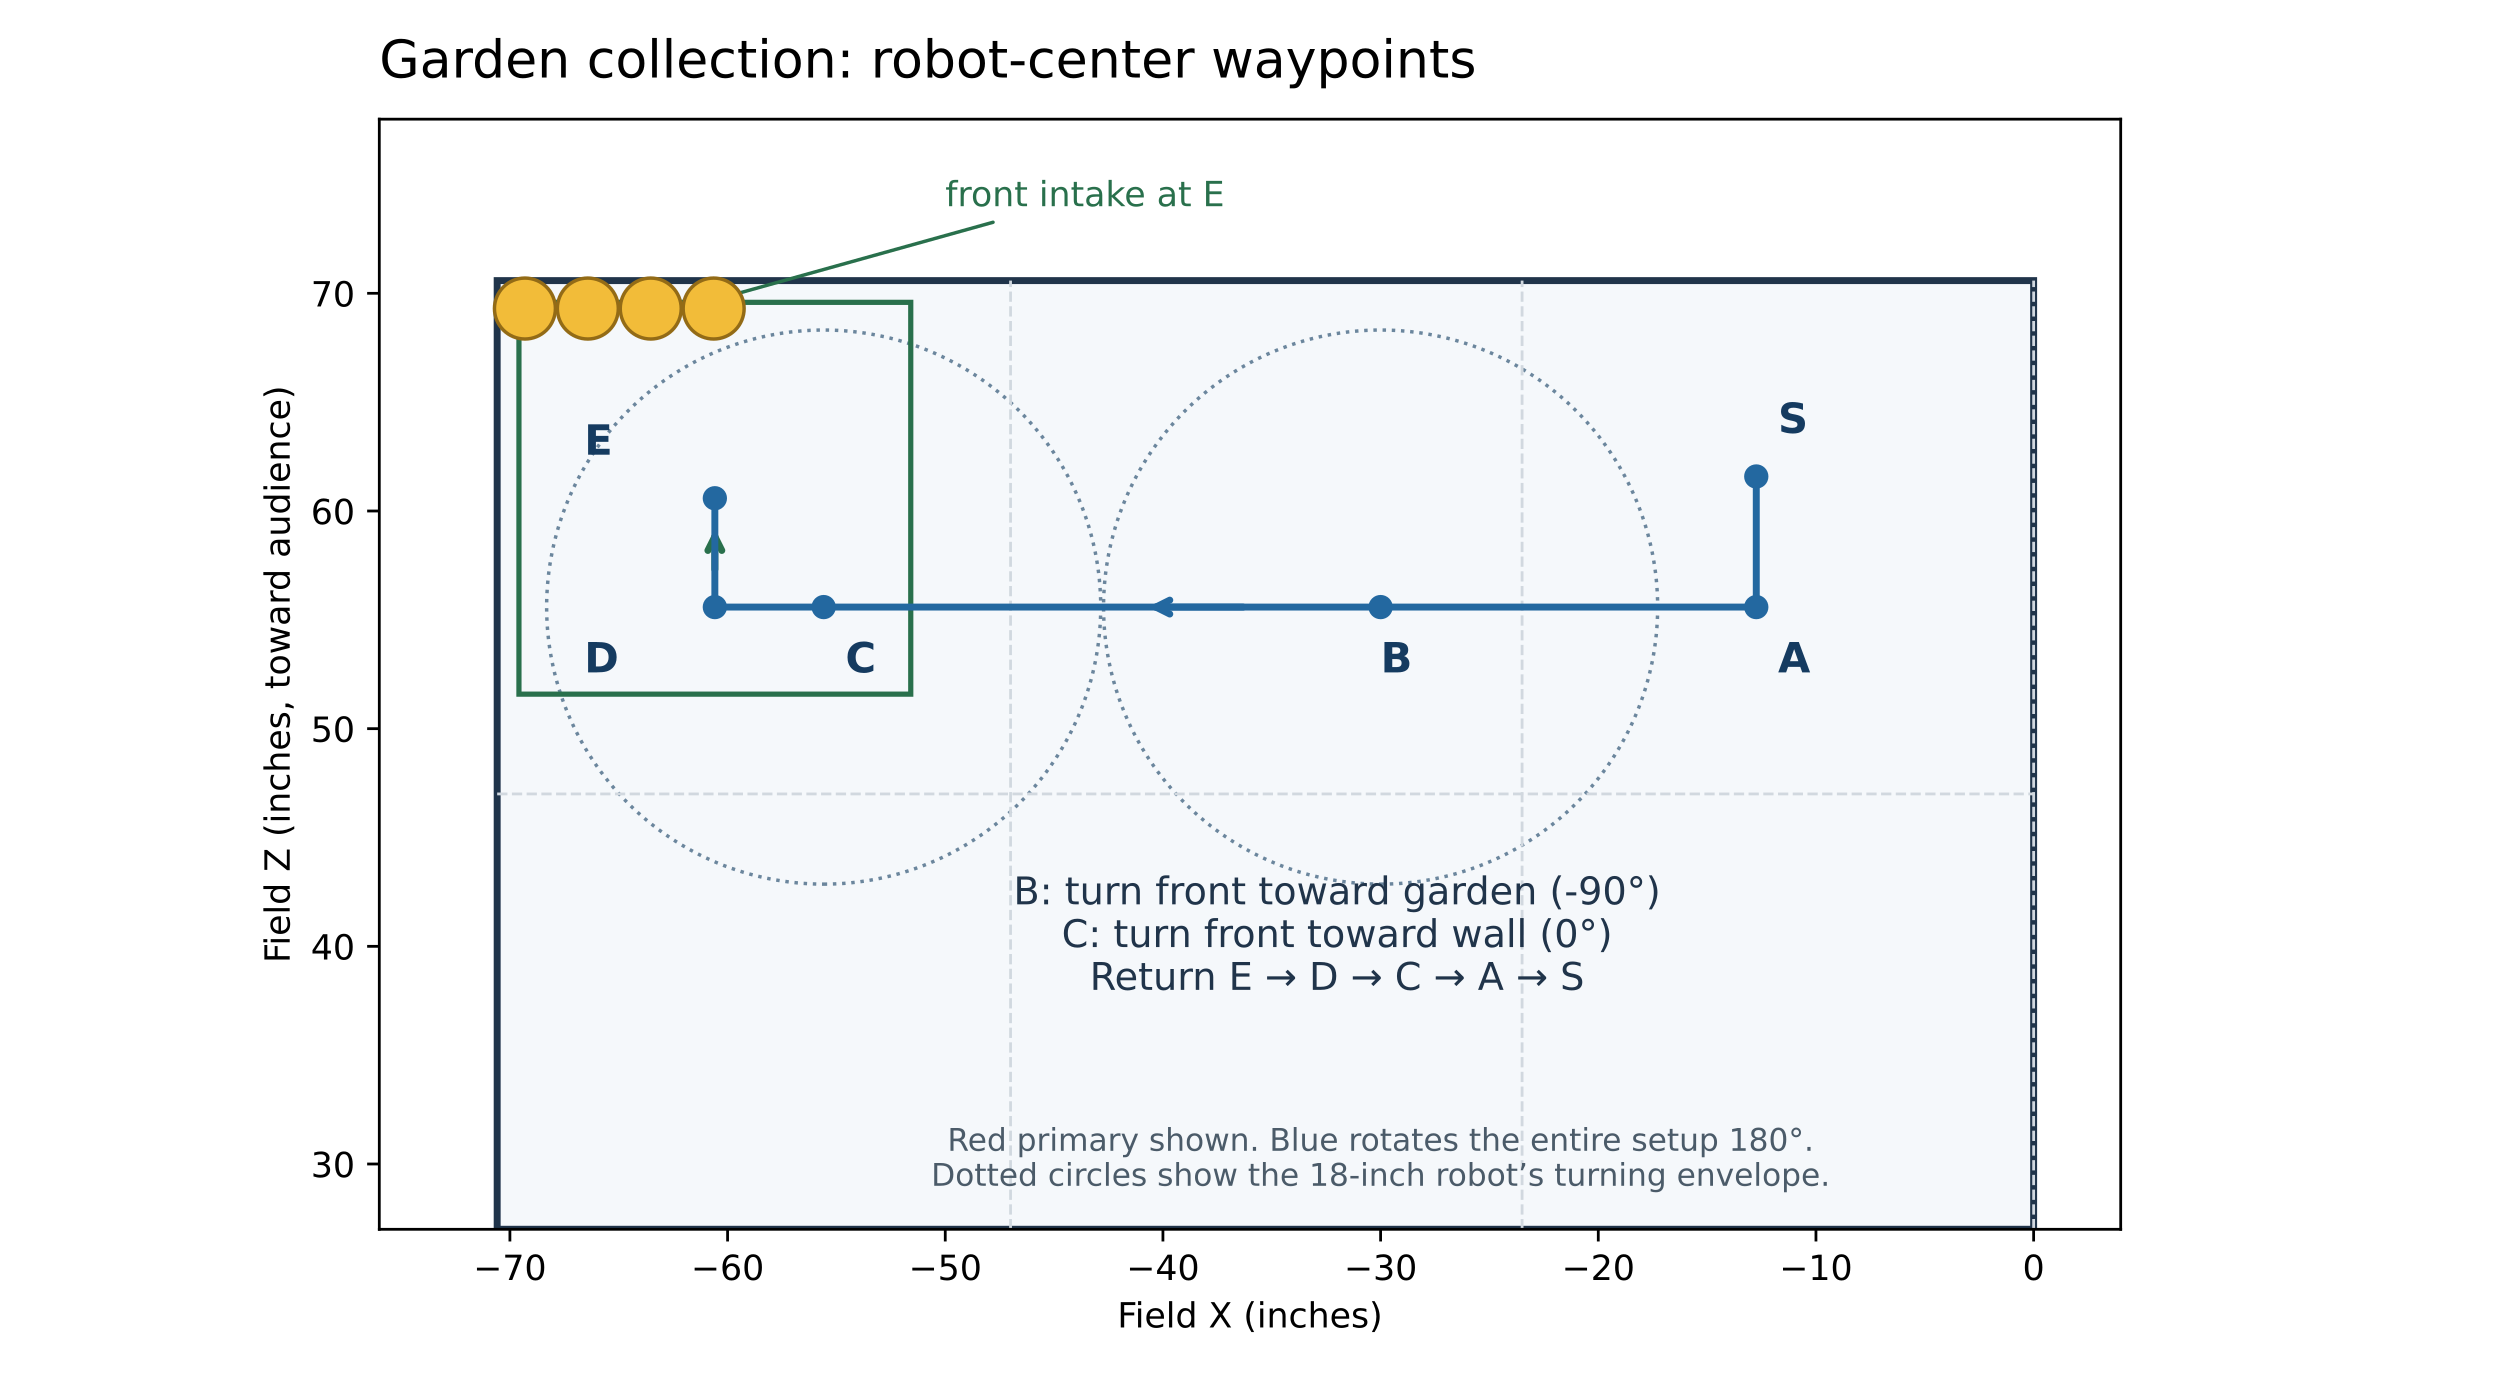
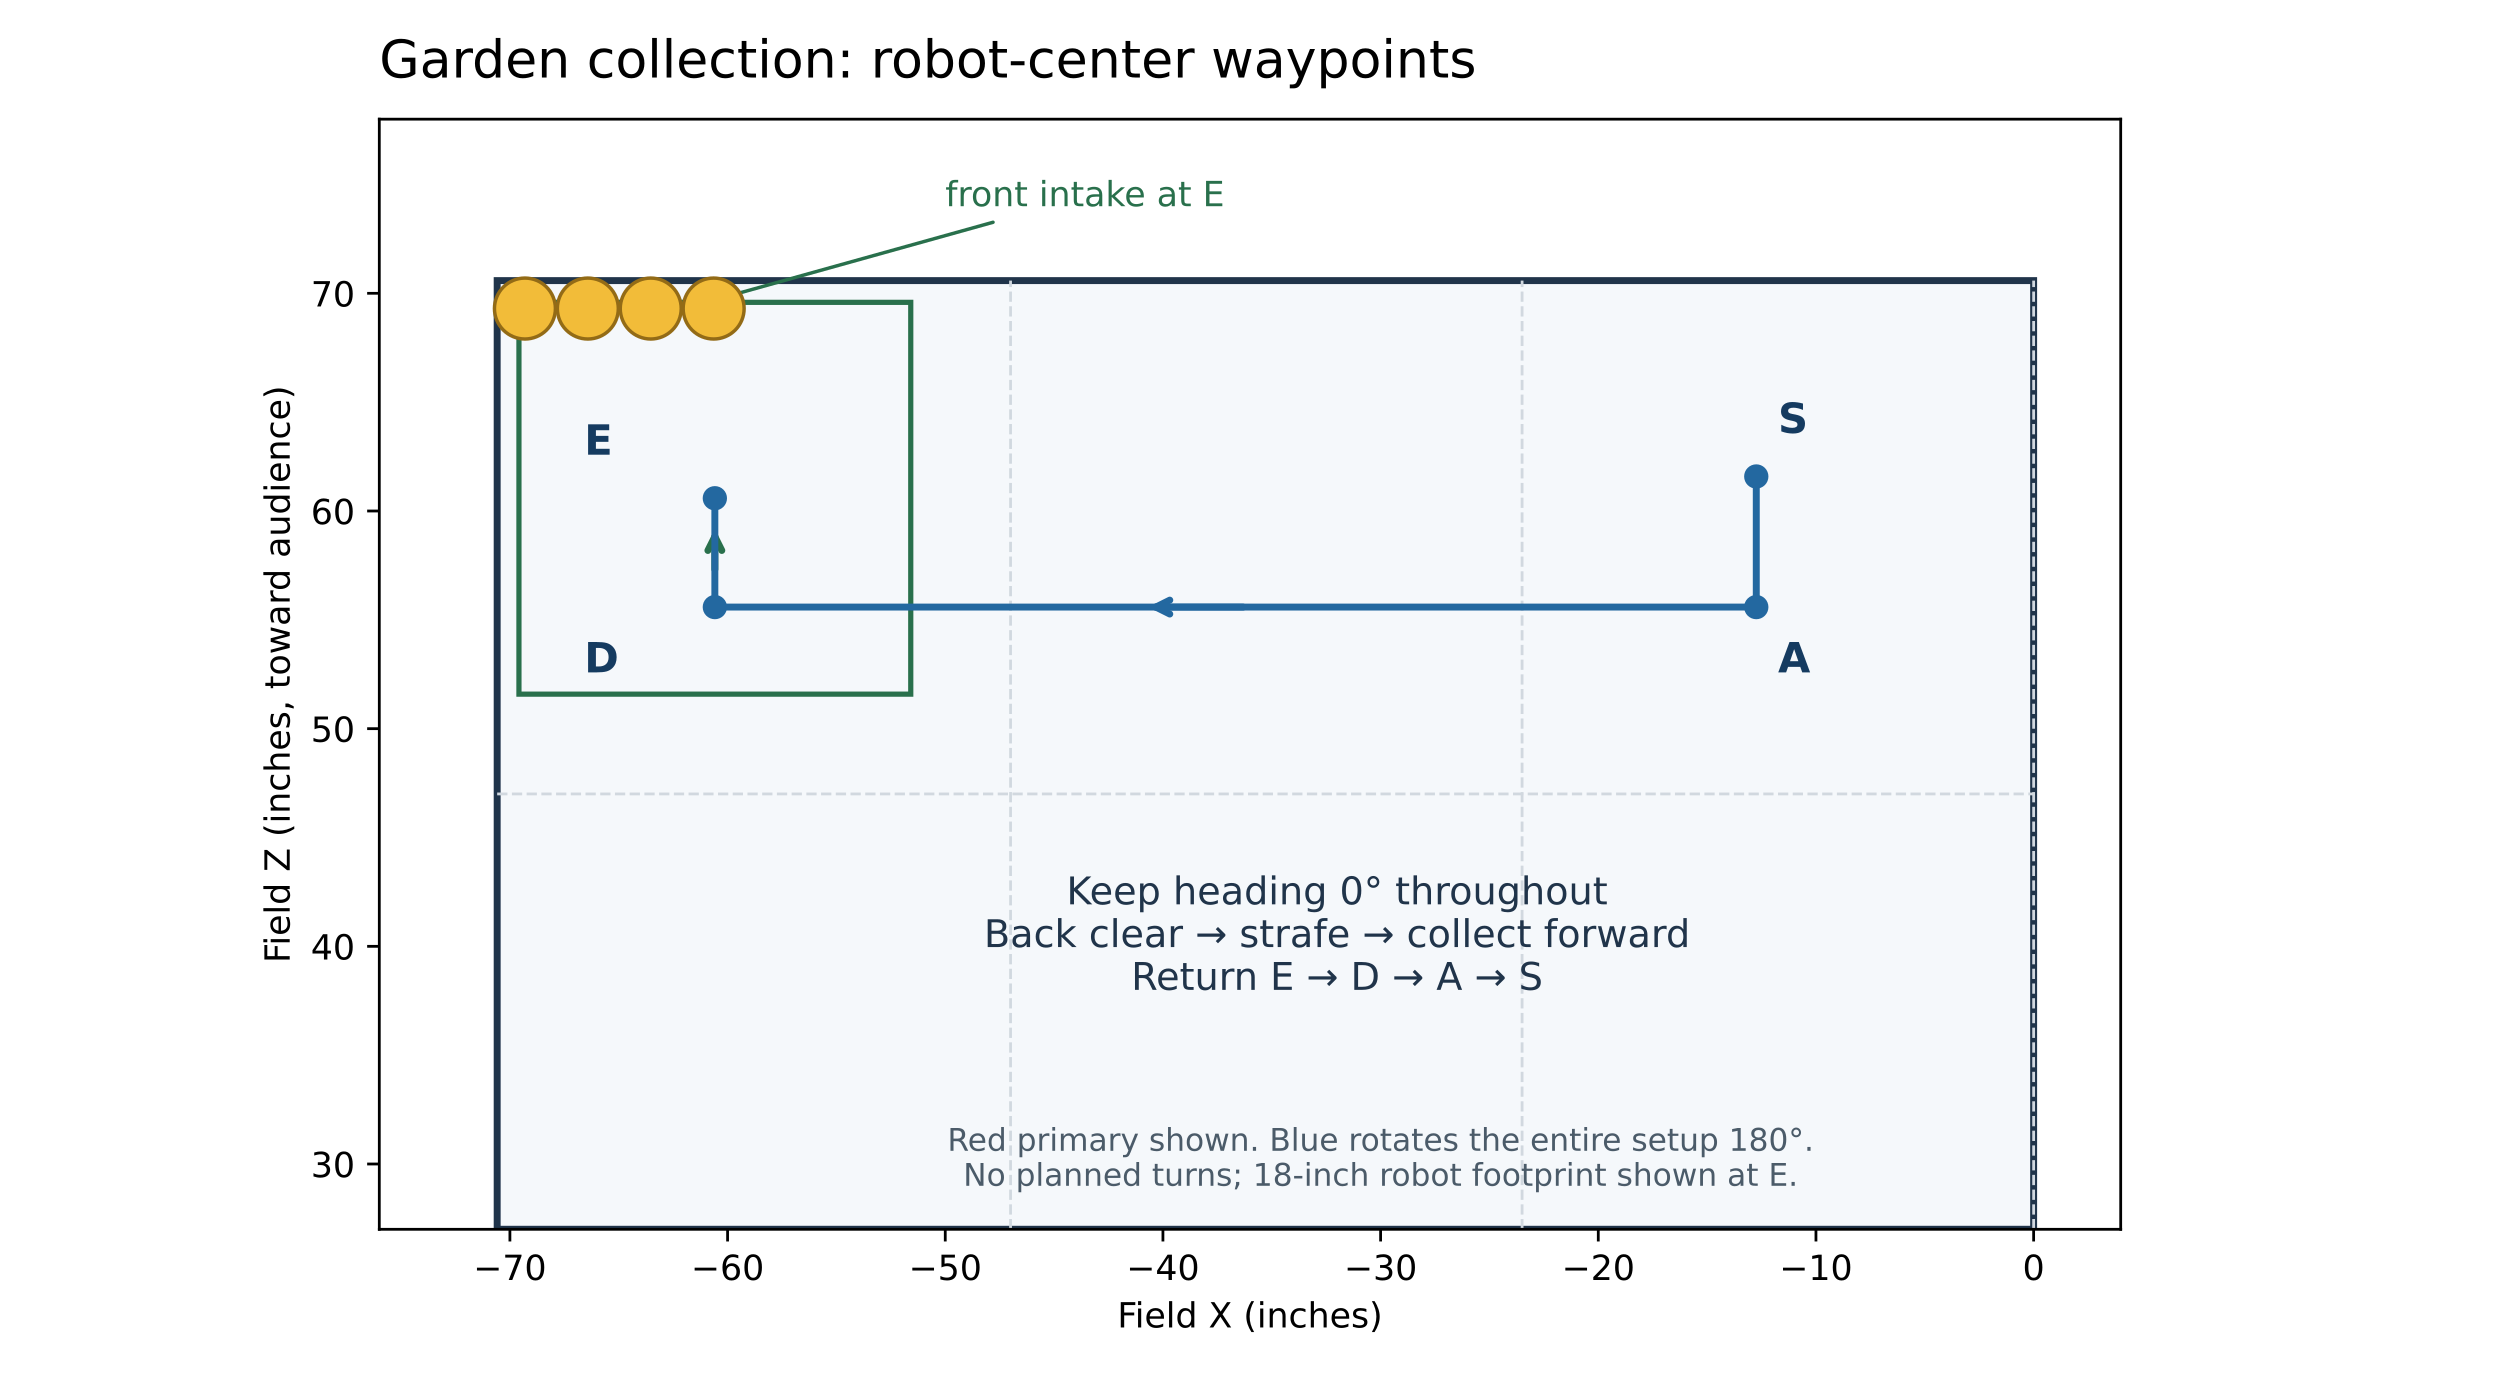
<svg xmlns="http://www.w3.org/2000/svg" xmlns:xlink="http://www.w3.org/1999/xlink" width="720pt" height="396pt" viewBox="0 0 720 396" version="1.1">
  <defs>
    <style type="text/css">*{stroke-linejoin: round; stroke-linecap: butt}</style>
  </defs>
  <g id="figure_1">
    <g id="patch_1">
      <path d="M 0 396 L 720 396 L 720 0 L 0 0 z " style="fill: #ffffff" />
    </g>
    <g id="axes_1">
      <g id="patch_2">
        <path d="M 109.239 354.04 L 610.761 354.04 L 610.761 34.32 L 109.239 34.32 z " style="fill: #ffffff" />
      </g>
      <g id="patch_3">
        <path d="M 143.186 354.04 L 585.685 354.04 L 585.685 80.805 L 143.186 80.805 z " clip-path="url(#p0cd6b859c1)" style="fill: #f5f8fb; stroke: #20344a; stroke-width: 2; stroke-linejoin: miter" />
      </g>
      <g id="patch_4">
-         <path d="M 397.614 254.632 C 418.775 254.632 439.072 246.225 454.036 231.262 C 468.999 216.298 477.406 196.001 477.406 174.84 C 477.406 153.679 468.999 133.382 454.036 118.419 C 439.072 103.455 418.775 95.048 397.614 95.048 C 376.453 95.048 356.156 103.455 341.193 118.419 C 326.229 133.382 317.822 153.679 317.822 174.84 C 317.822 196.001 326.229 216.298 341.193 231.262 C 356.156 246.225 376.453 254.632 397.614 254.632 L 397.614 254.632 z " clip-path="url(#p0cd6b859c1)" style="fill: none; stroke-dasharray: 1,1.65; stroke-dashoffset: 0; stroke: #6b869d; stroke-linejoin: miter" />
-       </g>
-       <g id="patch_5">
-         <path d="M 237.221 254.632 C 258.382 254.632 278.68 246.225 293.643 231.262 C 308.606 216.298 317.013 196.001 317.013 174.84 C 317.013 153.679 308.606 133.382 293.643 118.419 C 278.68 103.455 258.382 95.048 237.221 95.048 C 216.06 95.048 195.763 103.455 180.8 118.419 C 165.837 133.382 157.429 153.679 157.429 174.84 C 157.429 196.001 165.837 216.298 180.8 231.262 C 195.763 246.225 216.06 254.632 237.221 254.632 L 237.221 254.632 z " clip-path="url(#p0cd6b859c1)" style="fill: none; stroke-dasharray: 1,1.65; stroke-dashoffset: 0; stroke: #6b869d; stroke-linejoin: miter" />
-       </g>
-       <g id="patch_6">
        <path d="M 149.455 199.916 L 262.297 199.916 L 262.297 87.074 L 149.455 87.074 L 149.455 199.916 z " clip-path="url(#p0cd6b859c1)" style="fill: none; stroke: #29704c; stroke-width: 1.5; stroke-linejoin: miter" />
      </g>
      <g id="matplotlib.axis_1">
        <g id="xtick_1">
          <g id="line2d_1">
            <defs>
              <path id="m73d35c51ac" d="M 0 0 L 0 3.5 " style="stroke: #000000; stroke-width: 0.8" />
            </defs>
            <g>
              <use xlink:href="#m73d35c51ac" x="146.853" y="354.04" style="stroke: #000000; stroke-width: 0.8" />
            </g>
          </g>
          <g id="text_1">
-             <text style="font-size: 10px; font-family: 'DejaVu Sans', 'Bitstream Vera Sans', 'Computer Modern Sans Serif', 'Lucida Grande', 'Verdana', 'Geneva', 'Lucid', 'Arial', 'Helvetica', 'Avant Garde', sans-serif; text-anchor: middle" x="146.853" y="368.638" transform="rotate(-0 146.8533 368.6384)">−70</text>
+             <text style="font: 10px 'DejaVu Sans', 'Bitstream Vera Sans', 'Computer Modern Sans Serif', 'Lucida Grande', 'Verdana', 'Geneva', 'Lucid', 'Arial', 'Helvetica', 'Avant Garde', sans-serif; text-anchor: middle" x="146.853" y="368.638" transform="rotate(-0 146.8533 368.6384)">−70</text>
          </g>
        </g>
        <g id="xtick_2">
          <g id="line2d_2">
            <g>
              <use xlink:href="#m73d35c51ac" x="209.544" y="354.04" style="stroke: #000000; stroke-width: 0.8" />
            </g>
          </g>
          <g id="text_2">
-             <text style="font-size: 10px; font-family: 'DejaVu Sans', 'Bitstream Vera Sans', 'Computer Modern Sans Serif', 'Lucida Grande', 'Verdana', 'Geneva', 'Lucid', 'Arial', 'Helvetica', 'Avant Garde', sans-serif; text-anchor: middle" x="209.544" y="368.638" transform="rotate(-0 209.5435 368.6384)">−60</text>
+             <text style="font: 10px 'DejaVu Sans', 'Bitstream Vera Sans', 'Computer Modern Sans Serif', 'Lucida Grande', 'Verdana', 'Geneva', 'Lucid', 'Arial', 'Helvetica', 'Avant Garde', sans-serif; text-anchor: middle" x="209.544" y="368.638" transform="rotate(-0 209.5435 368.6384)">−60</text>
          </g>
        </g>
        <g id="xtick_3">
          <g id="line2d_3">
            <g>
              <use xlink:href="#m73d35c51ac" x="272.234" y="354.04" style="stroke: #000000; stroke-width: 0.8" />
            </g>
          </g>
          <g id="text_3">
-             <text style="font-size: 10px; font-family: 'DejaVu Sans', 'Bitstream Vera Sans', 'Computer Modern Sans Serif', 'Lucida Grande', 'Verdana', 'Geneva', 'Lucid', 'Arial', 'Helvetica', 'Avant Garde', sans-serif; text-anchor: middle" x="272.234" y="368.638" transform="rotate(-0 272.2337 368.6384)">−50</text>
+             <text style="font: 10px 'DejaVu Sans', 'Bitstream Vera Sans', 'Computer Modern Sans Serif', 'Lucida Grande', 'Verdana', 'Geneva', 'Lucid', 'Arial', 'Helvetica', 'Avant Garde', sans-serif; text-anchor: middle" x="272.234" y="368.638" transform="rotate(-0 272.2337 368.6384)">−50</text>
          </g>
        </g>
        <g id="xtick_4">
          <g id="line2d_4">
            <g>
              <use xlink:href="#m73d35c51ac" x="334.924" y="354.04" style="stroke: #000000; stroke-width: 0.8" />
            </g>
          </g>
          <g id="text_4">
-             <text style="font-size: 10px; font-family: 'DejaVu Sans', 'Bitstream Vera Sans', 'Computer Modern Sans Serif', 'Lucida Grande', 'Verdana', 'Geneva', 'Lucid', 'Arial', 'Helvetica', 'Avant Garde', sans-serif; text-anchor: middle" x="334.924" y="368.638" transform="rotate(-0 334.9239 368.6384)">−40</text>
+             <text style="font: 10px 'DejaVu Sans', 'Bitstream Vera Sans', 'Computer Modern Sans Serif', 'Lucida Grande', 'Verdana', 'Geneva', 'Lucid', 'Arial', 'Helvetica', 'Avant Garde', sans-serif; text-anchor: middle" x="334.924" y="368.638" transform="rotate(-0 334.9239 368.6384)">−40</text>
          </g>
        </g>
        <g id="xtick_5">
          <g id="line2d_5">
            <g>
              <use xlink:href="#m73d35c51ac" x="397.614" y="354.04" style="stroke: #000000; stroke-width: 0.8" />
            </g>
          </g>
          <g id="text_5">
-             <text style="font-size: 10px; font-family: 'DejaVu Sans', 'Bitstream Vera Sans', 'Computer Modern Sans Serif', 'Lucida Grande', 'Verdana', 'Geneva', 'Lucid', 'Arial', 'Helvetica', 'Avant Garde', sans-serif; text-anchor: middle" x="397.614" y="368.638" transform="rotate(-0 397.6141 368.6384)">−30</text>
+             <text style="font: 10px 'DejaVu Sans', 'Bitstream Vera Sans', 'Computer Modern Sans Serif', 'Lucida Grande', 'Verdana', 'Geneva', 'Lucid', 'Arial', 'Helvetica', 'Avant Garde', sans-serif; text-anchor: middle" x="397.614" y="368.638" transform="rotate(-0 397.6141 368.6384)">−30</text>
          </g>
        </g>
        <g id="xtick_6">
          <g id="line2d_6">
            <g>
              <use xlink:href="#m73d35c51ac" x="460.304" y="354.04" style="stroke: #000000; stroke-width: 0.8" />
            </g>
          </g>
          <g id="text_6">
-             <text style="font-size: 10px; font-family: 'DejaVu Sans', 'Bitstream Vera Sans', 'Computer Modern Sans Serif', 'Lucida Grande', 'Verdana', 'Geneva', 'Lucid', 'Arial', 'Helvetica', 'Avant Garde', sans-serif; text-anchor: middle" x="460.304" y="368.638" transform="rotate(-0 460.3043 368.6384)">−20</text>
+             <text style="font: 10px 'DejaVu Sans', 'Bitstream Vera Sans', 'Computer Modern Sans Serif', 'Lucida Grande', 'Verdana', 'Geneva', 'Lucid', 'Arial', 'Helvetica', 'Avant Garde', sans-serif; text-anchor: middle" x="460.304" y="368.638" transform="rotate(-0 460.3043 368.6384)">−20</text>
          </g>
        </g>
        <g id="xtick_7">
          <g id="line2d_7">
            <g>
              <use xlink:href="#m73d35c51ac" x="522.995" y="354.04" style="stroke: #000000; stroke-width: 0.8" />
            </g>
          </g>
          <g id="text_7">
-             <text style="font-size: 10px; font-family: 'DejaVu Sans', 'Bitstream Vera Sans', 'Computer Modern Sans Serif', 'Lucida Grande', 'Verdana', 'Geneva', 'Lucid', 'Arial', 'Helvetica', 'Avant Garde', sans-serif; text-anchor: middle" x="522.995" y="368.638" transform="rotate(-0 522.9945 368.6384)">−10</text>
+             <text style="font: 10px 'DejaVu Sans', 'Bitstream Vera Sans', 'Computer Modern Sans Serif', 'Lucida Grande', 'Verdana', 'Geneva', 'Lucid', 'Arial', 'Helvetica', 'Avant Garde', sans-serif; text-anchor: middle" x="522.995" y="368.638" transform="rotate(-0 522.9945 368.6384)">−10</text>
          </g>
        </g>
        <g id="xtick_8">
          <g id="line2d_8">
            <g>
              <use xlink:href="#m73d35c51ac" x="585.685" y="354.04" style="stroke: #000000; stroke-width: 0.8" />
            </g>
          </g>
          <g id="text_8">
-             <text style="font-size: 10px; font-family: 'DejaVu Sans', 'Bitstream Vera Sans', 'Computer Modern Sans Serif', 'Lucida Grande', 'Verdana', 'Geneva', 'Lucid', 'Arial', 'Helvetica', 'Avant Garde', sans-serif; text-anchor: middle" x="585.685" y="368.638" transform="rotate(-0 585.6847 368.6384)">0</text>
+             <text style="font: 10px 'DejaVu Sans', 'Bitstream Vera Sans', 'Computer Modern Sans Serif', 'Lucida Grande', 'Verdana', 'Geneva', 'Lucid', 'Arial', 'Helvetica', 'Avant Garde', sans-serif; text-anchor: middle" x="585.685" y="368.638" transform="rotate(-0 585.6847 368.6384)">0</text>
          </g>
        </g>
        <g id="text_9">
-           <text style="font-size: 10px; font-family: 'DejaVu Sans', 'Bitstream Vera Sans', 'Computer Modern Sans Serif', 'Lucida Grande', 'Verdana', 'Geneva', 'Lucid', 'Arial', 'Helvetica', 'Avant Garde', sans-serif; text-anchor: middle" x="360" y="382.317" transform="rotate(-0 360 382.3166)">Field X (inches)</text>
+           <text style="font: 10px 'DejaVu Sans', 'Bitstream Vera Sans', 'Computer Modern Sans Serif', 'Lucida Grande', 'Verdana', 'Geneva', 'Lucid', 'Arial', 'Helvetica', 'Avant Garde', sans-serif; text-anchor: middle" x="360" y="382.317" transform="rotate(-0 360 382.3166)">Field X (inches)</text>
        </g>
      </g>
      <g id="matplotlib.axis_2">
        <g id="ytick_1">
          <g id="line2d_9">
            <defs>
              <path id="m12da317667" d="M 0 0 L -3.5 0 " style="stroke: #000000; stroke-width: 0.8" />
            </defs>
            <g>
              <use xlink:href="#m12da317667" x="109.239" y="335.233" style="stroke: #000000; stroke-width: 0.8" />
            </g>
          </g>
          <g id="text_10">
-             <text style="font-size: 10px; font-family: 'DejaVu Sans', 'Bitstream Vera Sans', 'Computer Modern Sans Serif', 'Lucida Grande', 'Verdana', 'Geneva', 'Lucid', 'Arial', 'Helvetica', 'Avant Garde', sans-serif; text-anchor: end" x="102.239" y="339.032" transform="rotate(-0 102.2392 339.0322)">30</text>
+             <text style="font: 10px 'DejaVu Sans', 'Bitstream Vera Sans', 'Computer Modern Sans Serif', 'Lucida Grande', 'Verdana', 'Geneva', 'Lucid', 'Arial', 'Helvetica', 'Avant Garde', sans-serif; text-anchor: end" x="102.239" y="339.032" transform="rotate(-0 102.2392 339.0322)">30</text>
          </g>
        </g>
        <g id="ytick_2">
          <g id="line2d_10">
            <g>
              <use xlink:href="#m12da317667" x="109.239" y="272.543" style="stroke: #000000; stroke-width: 0.8" />
            </g>
          </g>
          <g id="text_11">
-             <text style="font-size: 10px; font-family: 'DejaVu Sans', 'Bitstream Vera Sans', 'Computer Modern Sans Serif', 'Lucida Grande', 'Verdana', 'Geneva', 'Lucid', 'Arial', 'Helvetica', 'Avant Garde', sans-serif; text-anchor: end" x="102.239" y="276.342" transform="rotate(-0 102.2392 276.342)">40</text>
+             <text style="font: 10px 'DejaVu Sans', 'Bitstream Vera Sans', 'Computer Modern Sans Serif', 'Lucida Grande', 'Verdana', 'Geneva', 'Lucid', 'Arial', 'Helvetica', 'Avant Garde', sans-serif; text-anchor: end" x="102.239" y="276.342" transform="rotate(-0 102.2392 276.342)">40</text>
          </g>
        </g>
        <g id="ytick_3">
          <g id="line2d_11">
            <g>
              <use xlink:href="#m12da317667" x="109.239" y="209.853" style="stroke: #000000; stroke-width: 0.8" />
            </g>
          </g>
          <g id="text_12">
-             <text style="font-size: 10px; font-family: 'DejaVu Sans', 'Bitstream Vera Sans', 'Computer Modern Sans Serif', 'Lucida Grande', 'Verdana', 'Geneva', 'Lucid', 'Arial', 'Helvetica', 'Avant Garde', sans-serif; text-anchor: end" x="102.239" y="213.652" transform="rotate(-0 102.2392 213.6518)">50</text>
+             <text style="font: 10px 'DejaVu Sans', 'Bitstream Vera Sans', 'Computer Modern Sans Serif', 'Lucida Grande', 'Verdana', 'Geneva', 'Lucid', 'Arial', 'Helvetica', 'Avant Garde', sans-serif; text-anchor: end" x="102.239" y="213.652" transform="rotate(-0 102.2392 213.6518)">50</text>
          </g>
        </g>
        <g id="ytick_4">
          <g id="line2d_12">
            <g>
              <use xlink:href="#m12da317667" x="109.239" y="147.162" style="stroke: #000000; stroke-width: 0.8" />
            </g>
          </g>
          <g id="text_13">
-             <text style="font-size: 10px; font-family: 'DejaVu Sans', 'Bitstream Vera Sans', 'Computer Modern Sans Serif', 'Lucida Grande', 'Verdana', 'Geneva', 'Lucid', 'Arial', 'Helvetica', 'Avant Garde', sans-serif; text-anchor: end" x="102.239" y="150.962" transform="rotate(-0 102.2392 150.9616)">60</text>
+             <text style="font: 10px 'DejaVu Sans', 'Bitstream Vera Sans', 'Computer Modern Sans Serif', 'Lucida Grande', 'Verdana', 'Geneva', 'Lucid', 'Arial', 'Helvetica', 'Avant Garde', sans-serif; text-anchor: end" x="102.239" y="150.962" transform="rotate(-0 102.2392 150.9616)">60</text>
          </g>
        </g>
        <g id="ytick_5">
          <g id="line2d_13">
            <g>
              <use xlink:href="#m12da317667" x="109.239" y="84.472" style="stroke: #000000; stroke-width: 0.8" />
            </g>
          </g>
          <g id="text_14">
-             <text style="font-size: 10px; font-family: 'DejaVu Sans', 'Bitstream Vera Sans', 'Computer Modern Sans Serif', 'Lucida Grande', 'Verdana', 'Geneva', 'Lucid', 'Arial', 'Helvetica', 'Avant Garde', sans-serif; text-anchor: end" x="102.239" y="88.271" transform="rotate(-0 102.2392 88.27138)">70</text>
+             <text style="font: 10px 'DejaVu Sans', 'Bitstream Vera Sans', 'Computer Modern Sans Serif', 'Lucida Grande', 'Verdana', 'Geneva', 'Lucid', 'Arial', 'Helvetica', 'Avant Garde', sans-serif; text-anchor: end" x="102.239" y="88.271" transform="rotate(-0 102.2392 88.27138)">70</text>
          </g>
        </g>
        <g id="text_15">
-           <text style="font-size: 10px; font-family: 'DejaVu Sans', 'Bitstream Vera Sans', 'Computer Modern Sans Serif', 'Lucida Grande', 'Verdana', 'Geneva', 'Lucid', 'Arial', 'Helvetica', 'Avant Garde', sans-serif; text-anchor: middle" x="83.435" y="194.18" transform="rotate(-90 83.43453 194.18)">Field Z (inches, toward audience)</text>
+           <text style="font: 10px 'DejaVu Sans', 'Bitstream Vera Sans', 'Computer Modern Sans Serif', 'Lucida Grande', 'Verdana', 'Geneva', 'Lucid', 'Arial', 'Helvetica', 'Avant Garde', sans-serif; text-anchor: middle" x="83.435" y="194.18" transform="rotate(-90 83.43453 194.18)">Field Z (inches, toward audience)</text>
        </g>
      </g>
      <g id="line2d_14">
        <path d="M 291.041 354.04 L 291.041 80.805 " clip-path="url(#p0cd6b859c1)" style="fill: none; stroke-dasharray: 2.96,1.28; stroke-dashoffset: 0; stroke: #d1d8df; stroke-width: 0.8" />
      </g>
      <g id="line2d_15">
        <path d="M 438.363 354.04 L 438.363 80.805 " clip-path="url(#p0cd6b859c1)" style="fill: none; stroke-dasharray: 2.96,1.28; stroke-dashoffset: 0; stroke: #d1d8df; stroke-width: 0.8" />
      </g>
      <g id="line2d_16">
        <path d="M 585.685 354.04 L 585.685 80.805 " clip-path="url(#p0cd6b859c1)" style="fill: none; stroke-dasharray: 2.96,1.28; stroke-dashoffset: 0; stroke: #d1d8df; stroke-width: 0.8" />
      </g>
      <g id="line2d_17">
        <path d="M 143.186 228.66 L 585.685 228.66 " clip-path="url(#p0cd6b859c1)" style="fill: none; stroke-dasharray: 2.96,1.28; stroke-dashoffset: 0; stroke: #d1d8df; stroke-width: 0.8" />
      </g>
+       <g id="patch_5">
+         <path d="M 109.239 354.04 L 109.239 34.32 " style="fill: none; stroke: #000000; stroke-width: 0.8; stroke-linejoin: miter; stroke-linecap: square" />
+       </g>
+       <g id="patch_6">
+         <path d="M 610.761 354.04 L 610.761 34.32 " style="fill: none; stroke: #000000; stroke-width: 0.8; stroke-linejoin: miter; stroke-linecap: square" />
+       </g>
      <g id="patch_7">
-         <path d="M 109.239 354.04 L 109.239 34.32 " style="fill: none; stroke: #000000; stroke-width: 0.8; stroke-linejoin: miter; stroke-linecap: square" />
+         <path d="M 109.239 354.04 L 610.761 354.04 " style="fill: none; stroke: #000000; stroke-width: 0.8; stroke-linejoin: miter; stroke-linecap: square" />
      </g>
      <g id="patch_8">
-         <path d="M 610.761 354.04 L 610.761 34.32 " style="fill: none; stroke: #000000; stroke-width: 0.8; stroke-linejoin: miter; stroke-linecap: square" />
+         <path d="M 109.239 34.32 L 610.761 34.32 " style="fill: none; stroke: #000000; stroke-width: 0.8; stroke-linejoin: miter; stroke-linecap: square" />
+       </g>
+       <g id="text_16">
+         <text style="fill: #153b60; font: 700 12px 'DejaVu Sans', 'Bitstream Vera Sans', 'Computer Modern Sans Serif', 'Lucida Grande', 'Verdana', 'Geneva', 'Lucid', 'Arial', 'Helvetica', 'Avant Garde', sans-serif; text-anchor: start" x="512.076" y="124.688" transform="rotate(-0 512.0761 124.6879)">S</text>
+       </g>
+       <g id="text_17">
+         <text style="fill: #153b60; font: 700 12px 'DejaVu Sans', 'Bitstream Vera Sans', 'Computer Modern Sans Serif', 'Lucida Grande', 'Verdana', 'Geneva', 'Lucid', 'Arial', 'Helvetica', 'Avant Garde', sans-serif; text-anchor: start" x="512.076" y="193.647" transform="rotate(-0 512.0761 193.6471)">A</text>
+       </g>
+       <g id="text_18">
+         <text style="fill: #153b60; font: 700 12px 'DejaVu Sans', 'Bitstream Vera Sans', 'Computer Modern Sans Serif', 'Lucida Grande', 'Verdana', 'Geneva', 'Lucid', 'Arial', 'Helvetica', 'Avant Garde', sans-serif; text-anchor: start" x="168.262" y="193.647" transform="rotate(-0 168.262 193.6471)">D</text>
+       </g>
+       <g id="text_19">
+         <text style="fill: #153b60; font: 700 12px 'DejaVu Sans', 'Bitstream Vera Sans', 'Computer Modern Sans Serif', 'Lucida Grande', 'Verdana', 'Geneva', 'Lucid', 'Arial', 'Helvetica', 'Avant Garde', sans-serif; text-anchor: start" x="168.262" y="130.957" transform="rotate(-0 168.262 130.9569)">E</text>
      </g>
      <g id="patch_9">
-         <path d="M 109.239 354.04 L 610.761 354.04 " style="fill: none; stroke: #000000; stroke-width: 0.8; stroke-linejoin: miter; stroke-linecap: square" />
-       </g>
-       <g id="patch_10">
-         <path d="M 109.239 34.32 L 610.761 34.32 " style="fill: none; stroke: #000000; stroke-width: 0.8; stroke-linejoin: miter; stroke-linecap: square" />
-       </g>
-       <g id="text_16">
-         <text style="font-weight: 700; font-size: 12px; font-family: 'DejaVu Sans', 'Bitstream Vera Sans', 'Computer Modern Sans Serif', 'Lucida Grande', 'Verdana', 'Geneva', 'Lucid', 'Arial', 'Helvetica', 'Avant Garde', sans-serif; text-anchor: start; fill: #153b60" x="512.076" y="124.688" transform="rotate(-0 512.0761 124.6879)">S</text>
-       </g>
-       <g id="text_17">
-         <text style="font-weight: 700; font-size: 12px; font-family: 'DejaVu Sans', 'Bitstream Vera Sans', 'Computer Modern Sans Serif', 'Lucida Grande', 'Verdana', 'Geneva', 'Lucid', 'Arial', 'Helvetica', 'Avant Garde', sans-serif; text-anchor: start; fill: #153b60" x="512.076" y="193.647" transform="rotate(-0 512.0761 193.6471)">A</text>
-       </g>
-       <g id="text_18">
-         <text style="font-weight: 700; font-size: 12px; font-family: 'DejaVu Sans', 'Bitstream Vera Sans', 'Computer Modern Sans Serif', 'Lucida Grande', 'Verdana', 'Geneva', 'Lucid', 'Arial', 'Helvetica', 'Avant Garde', sans-serif; text-anchor: start; fill: #153b60" x="397.614" y="193.647" transform="rotate(-0 397.6141 193.6471)">B</text>
-       </g>
-       <g id="text_19">
-         <text style="font-weight: 700; font-size: 12px; font-family: 'DejaVu Sans', 'Bitstream Vera Sans', 'Computer Modern Sans Serif', 'Lucida Grande', 'Verdana', 'Geneva', 'Lucid', 'Arial', 'Helvetica', 'Avant Garde', sans-serif; text-anchor: start; fill: #153b60" x="243.49" y="193.647" transform="rotate(-0 243.4903 193.6471)">C</text>
-       </g>
-       <g id="text_20">
-         <text style="font-weight: 700; font-size: 12px; font-family: 'DejaVu Sans', 'Bitstream Vera Sans', 'Computer Modern Sans Serif', 'Lucida Grande', 'Verdana', 'Geneva', 'Lucid', 'Arial', 'Helvetica', 'Avant Garde', sans-serif; text-anchor: start; fill: #153b60" x="168.262" y="193.647" transform="rotate(-0 168.262 193.6471)">D</text>
-       </g>
-       <g id="text_21">
-         <text style="font-weight: 700; font-size: 12px; font-family: 'DejaVu Sans', 'Bitstream Vera Sans', 'Computer Modern Sans Serif', 'Lucida Grande', 'Verdana', 'Geneva', 'Lucid', 'Arial', 'Helvetica', 'Avant Garde', sans-serif; text-anchor: start; fill: #153b60" x="168.262" y="130.957" transform="rotate(-0 168.262 130.9569)">E</text>
-       </g>
-       <g id="patch_11">
        <path d="M 285.993 64.012 Q 245.597 75.275 206.278 86.237 " style="fill: none; stroke: #29704c; stroke-linecap: round" />
        <path d="M 210.668 87.089 L 206.278 86.237 L 209.594 83.236 " style="fill: none; stroke: #29704c; stroke-linecap: round" />
      </g>
-       <g id="text_22">
-         <text style="font-size: 10px; font-family: 'DejaVu Sans', 'Bitstream Vera Sans', 'Computer Modern Sans Serif', 'Lucida Grande', 'Verdana', 'Geneva', 'Lucid', 'Arial', 'Helvetica', 'Avant Garde', sans-serif; text-anchor: start; fill: #29704c" x="272.234" y="59.396" transform="rotate(-0 272.2337 59.39608)">front intake at E</text>
-       </g>
-       <g id="patch_12">
+       <g id="text_20">
+         <text style="fill: #29704c; font: 10px 'DejaVu Sans', 'Bitstream Vera Sans', 'Computer Modern Sans Serif', 'Lucida Grande', 'Verdana', 'Geneva', 'Lucid', 'Arial', 'Helvetica', 'Avant Garde', sans-serif; text-anchor: start" x="272.234" y="59.396" transform="rotate(-0 272.2337 59.39608)">front intake at E</text>
+       </g>
+       <g id="patch_10">
        <path d="M 357.999 174.84 Q 344.328 174.84 332.893 174.84 " style="fill: none; stroke: #2368a0; stroke-width: 2; stroke-linecap: round" />
        <path d="M 336.893 176.84 L 332.893 174.84 L 336.893 172.84 " style="fill: none; stroke: #2368a0; stroke-width: 2; stroke-linecap: round" />
      </g>
-       <g id="patch_13">
+       <g id="patch_11">
        <path d="M 205.876 163.968 Q 205.876 158.132 205.876 154.532 " style="fill: none; stroke: #29704c; stroke-width: 2; stroke-linecap: round" />
        <path d="M 203.876 158.532 L 205.876 154.532 L 207.876 158.532 " style="fill: none; stroke: #29704c; stroke-width: 2; stroke-linecap: round" />
      </g>
+       <g id="text_21">
+         <text style="fill: #20344a; font: 11px 'DejaVu Sans', 'Bitstream Vera Sans', 'Computer Modern Sans Serif', 'Lucida Grande', 'Verdana', 'Geneva', 'Lucid', 'Arial', 'Helvetica', 'Avant Garde', sans-serif" transform="translate(307.1394 260.4456)">Keep heading 0° throughout</text>
+         <text style="fill: #20344a; font: 11px 'DejaVu Sans', 'Bitstream Vera Sans', 'Computer Modern Sans Serif', 'Lucida Grande', 'Verdana', 'Geneva', 'Lucid', 'Arial', 'Helvetica', 'Avant Garde', sans-serif" transform="translate(283.3794 272.7632)">Back clear → strafe → collect forward</text>
+         <text style="fill: #20344a; font: 11px 'DejaVu Sans', 'Bitstream Vera Sans', 'Computer Modern Sans Serif', 'Lucida Grande', 'Verdana', 'Geneva', 'Lucid', 'Arial', 'Helvetica', 'Avant Garde', sans-serif" transform="translate(325.799 285.0808)">Return E → D → A → S</text>
+       </g>
+       <g id="text_22">
+         <text style="fill: #4b5b69; font: 9px 'DejaVu Sans', 'Bitstream Vera Sans', 'Computer Modern Sans Serif', 'Lucida Grande', 'Verdana', 'Geneva', 'Lucid', 'Arial', 'Helvetica', 'Avant Garde', sans-serif" transform="translate(272.8474 331.4239)">Red primary shown. Blue rotates the entire setup 180°.</text>
+         <text style="fill: #4b5b69; font: 9px 'DejaVu Sans', 'Bitstream Vera Sans', 'Computer Modern Sans Serif', 'Lucida Grande', 'Verdana', 'Geneva', 'Lucid', 'Arial', 'Helvetica', 'Avant Garde', sans-serif" transform="translate(277.4001 341.502)">No planned turns; 18-inch robot footprint shown at E.</text>
+       </g>
      <g id="text_23">
-         <text style="font-size: 11px; font-family: 'DejaVu Sans', 'Bitstream Vera Sans', 'Computer Modern Sans Serif', 'Lucida Grande', 'Verdana', 'Geneva', 'Lucid', 'Arial', 'Helvetica', 'Avant Garde', sans-serif; fill: #20344a" transform="translate(291.8777 260.4456)">B: turn front toward garden (-90°)</text>
-         <text style="font-size: 11px; font-family: 'DejaVu Sans', 'Bitstream Vera Sans', 'Computer Modern Sans Serif', 'Lucida Grande', 'Verdana', 'Geneva', 'Lucid', 'Arial', 'Helvetica', 'Avant Garde', sans-serif; fill: #20344a" transform="translate(305.7583 272.7632)">C: turn front toward wall (0°)</text>
-         <text style="font-size: 11px; font-family: 'DejaVu Sans', 'Bitstream Vera Sans', 'Computer Modern Sans Serif', 'Lucida Grande', 'Verdana', 'Geneva', 'Lucid', 'Arial', 'Helvetica', 'Avant Garde', sans-serif; fill: #20344a" transform="translate(313.8537 285.0808)">Return E → D → C → A → S</text>
-       </g>
-       <g id="text_24">
-         <text style="font-size: 9px; font-family: 'DejaVu Sans', 'Bitstream Vera Sans', 'Computer Modern Sans Serif', 'Lucida Grande', 'Verdana', 'Geneva', 'Lucid', 'Arial', 'Helvetica', 'Avant Garde', sans-serif; fill: #4b5b69" transform="translate(272.8474 331.4239)">Red primary shown. Blue rotates the entire setup 180°.</text>
-         <text style="font-size: 9px; font-family: 'DejaVu Sans', 'Bitstream Vera Sans', 'Computer Modern Sans Serif', 'Lucida Grande', 'Verdana', 'Geneva', 'Lucid', 'Arial', 'Helvetica', 'Avant Garde', sans-serif; fill: #4b5b69" transform="translate(268.166 341.502)">Dotted circles show the 18-inch robot’s turning envelope.</text>
-       </g>
-       <g id="text_25">
-         <text style="font-size: 15px; font-family: 'DejaVu Sans', 'Bitstream Vera Sans', 'Computer Modern Sans Serif', 'Lucida Grande', 'Verdana', 'Geneva', 'Lucid', 'Arial', 'Helvetica', 'Avant Garde', sans-serif; text-anchor: start" x="109.239" y="22.32" transform="rotate(-0 109.2392 22.32)">Garden collection: robot-center waypoints</text>
+         <text style="font: 15px 'DejaVu Sans', 'Bitstream Vera Sans', 'Computer Modern Sans Serif', 'Lucida Grande', 'Verdana', 'Geneva', 'Lucid', 'Arial', 'Helvetica', 'Avant Garde', sans-serif; text-anchor: start" x="109.239" y="22.32" transform="rotate(-0 109.2392 22.32)">Garden collection: robot-center waypoints</text>
      </g>
      <g id="line2d_18">
-         <path d="M 505.807 137.226 L 505.807 174.84 L 397.614 174.84 L 237.221 174.84 L 205.876 174.84 L 205.876 143.495 " clip-path="url(#p0cd6b859c1)" style="fill: none; stroke: #2368a0; stroke-width: 2; stroke-linecap: square" />
+         <path d="M 505.807 137.226 L 505.807 174.84 L 205.876 174.84 L 205.876 143.495 " clip-path="url(#p0cd6b859c1)" style="fill: none; stroke: #2368a0; stroke-width: 2; stroke-linecap: square" />
        <defs>
          <path id="mfa99aa838c" d="M 0 3 C 0.796 3 1.559 2.684 2.121 2.121 C 2.684 1.559 3 0.796 3 0 C 3 -0.796 2.684 -1.559 2.121 -2.121 C 1.559 -2.684 0.796 -3 0 -3 C -0.796 -3 -1.559 -2.684 -2.121 -2.121 C -2.684 -1.559 -3 -0.796 -3 0 C -3 0.796 -2.684 1.559 -2.121 2.121 C -1.559 2.684 -0.796 3 0 3 z " style="stroke: #2368a0" />
        </defs>
        <g clip-path="url(#p0cd6b859c1)">
          <use xlink:href="#mfa99aa838c" x="505.807" y="137.226" style="fill: #2368a0; stroke: #2368a0" />
          <use xlink:href="#mfa99aa838c" x="505.807" y="174.84" style="fill: #2368a0; stroke: #2368a0" />
-           <use xlink:href="#mfa99aa838c" x="397.614" y="174.84" style="fill: #2368a0; stroke: #2368a0" />
-           <use xlink:href="#mfa99aa838c" x="237.221" y="174.84" style="fill: #2368a0; stroke: #2368a0" />
          <use xlink:href="#mfa99aa838c" x="205.876" y="174.84" style="fill: #2368a0; stroke: #2368a0" />
          <use xlink:href="#mfa99aa838c" x="205.876" y="143.495" style="fill: #2368a0; stroke: #2368a0" />
        </g>
      </g>
+       <g id="patch_12">
+         <path d="M 151.179 97.637 C 153.507 97.637 155.739 96.712 157.385 95.066 C 159.031 93.421 159.956 91.188 159.956 88.86 C 159.956 86.533 159.031 84.3 157.385 82.654 C 155.739 81.009 153.507 80.084 151.179 80.084 C 148.851 80.084 146.619 81.009 144.973 82.654 C 143.327 84.3 142.402 86.533 142.402 88.86 C 142.402 91.188 143.327 93.421 144.973 95.066 C 146.619 96.712 148.851 97.637 151.179 97.637 z " clip-path="url(#p0cd6b859c1)" style="fill: #f2bc39; stroke: #936b16; stroke-linejoin: miter" />
+       </g>
+       <g id="patch_13">
+         <path d="M 169.296 97.637 C 171.624 97.637 173.857 96.712 175.502 95.066 C 177.148 93.421 178.073 91.188 178.073 88.86 C 178.073 86.533 177.148 84.3 175.502 82.654 C 173.857 81.009 171.624 80.084 169.296 80.084 C 166.969 80.084 164.736 81.009 163.09 82.654 C 161.445 84.3 160.52 86.533 160.52 88.86 C 160.52 91.188 161.445 93.421 163.09 95.066 C 164.736 96.712 166.969 97.637 169.296 97.637 z " clip-path="url(#p0cd6b859c1)" style="fill: #f2bc39; stroke: #936b16; stroke-linejoin: miter" />
+       </g>
      <g id="patch_14">
-         <path d="M 151.179 97.637 C 153.507 97.637 155.739 96.712 157.385 95.066 C 159.031 93.421 159.956 91.188 159.956 88.86 C 159.956 86.533 159.031 84.3 157.385 82.654 C 155.739 81.009 153.507 80.084 151.179 80.084 C 148.851 80.084 146.619 81.009 144.973 82.654 C 143.327 84.3 142.402 86.533 142.402 88.86 C 142.402 91.188 143.327 93.421 144.973 95.066 C 146.619 96.712 148.851 97.637 151.179 97.637 z " clip-path="url(#p0cd6b859c1)" style="fill: #f2bc39; stroke: #936b16; stroke-linejoin: miter" />
+         <path d="M 187.414 97.637 C 189.741 97.637 191.974 96.712 193.62 95.066 C 195.266 93.421 196.191 91.188 196.191 88.86 C 196.191 86.533 195.266 84.3 193.62 82.654 C 191.974 81.009 189.741 80.084 187.414 80.084 C 185.086 80.084 182.854 81.009 181.208 82.654 C 179.562 84.3 178.637 86.533 178.637 88.86 C 178.637 91.188 179.562 93.421 181.208 95.066 C 182.854 96.712 185.086 97.637 187.414 97.637 z " clip-path="url(#p0cd6b859c1)" style="fill: #f2bc39; stroke: #936b16; stroke-linejoin: miter" />
      </g>
      <g id="patch_15">
-         <path d="M 169.296 97.637 C 171.624 97.637 173.857 96.712 175.502 95.066 C 177.148 93.421 178.073 91.188 178.073 88.86 C 178.073 86.533 177.148 84.3 175.502 82.654 C 173.857 81.009 171.624 80.084 169.296 80.084 C 166.969 80.084 164.736 81.009 163.09 82.654 C 161.445 84.3 160.52 86.533 160.52 88.86 C 160.52 91.188 161.445 93.421 163.09 95.066 C 164.736 96.712 166.969 97.637 169.296 97.637 z " clip-path="url(#p0cd6b859c1)" style="fill: #f2bc39; stroke: #936b16; stroke-linejoin: miter" />
-       </g>
-       <g id="patch_16">
-         <path d="M 187.414 97.637 C 189.741 97.637 191.974 96.712 193.62 95.066 C 195.266 93.421 196.191 91.188 196.191 88.86 C 196.191 86.533 195.266 84.3 193.62 82.654 C 191.974 81.009 189.741 80.084 187.414 80.084 C 185.086 80.084 182.854 81.009 181.208 82.654 C 179.562 84.3 178.637 86.533 178.637 88.86 C 178.637 91.188 179.562 93.421 181.208 95.066 C 182.854 96.712 185.086 97.637 187.414 97.637 z " clip-path="url(#p0cd6b859c1)" style="fill: #f2bc39; stroke: #936b16; stroke-linejoin: miter" />
-       </g>
-       <g id="patch_17">
        <path d="M 205.531 97.637 C 207.859 97.637 210.092 96.712 211.737 95.066 C 213.383 93.421 214.308 91.188 214.308 88.86 C 214.308 86.533 213.383 84.3 211.737 82.654 C 210.092 81.009 207.859 80.084 205.531 80.084 C 203.204 80.084 200.971 81.009 199.325 82.654 C 197.679 84.3 196.755 86.533 196.755 88.86 C 196.755 91.188 197.679 93.421 199.325 95.066 C 200.971 96.712 203.204 97.637 205.531 97.637 z " clip-path="url(#p0cd6b859c1)" style="fill: #f2bc39; stroke: #936b16; stroke-linejoin: miter" />
      </g>
    </g>
  </g>
  <defs>
    <clipPath id="p0cd6b859c1">
      <rect x="109.239" y="34.32" width="501.522" height="319.72" />
    </clipPath>
  </defs>
</svg>
